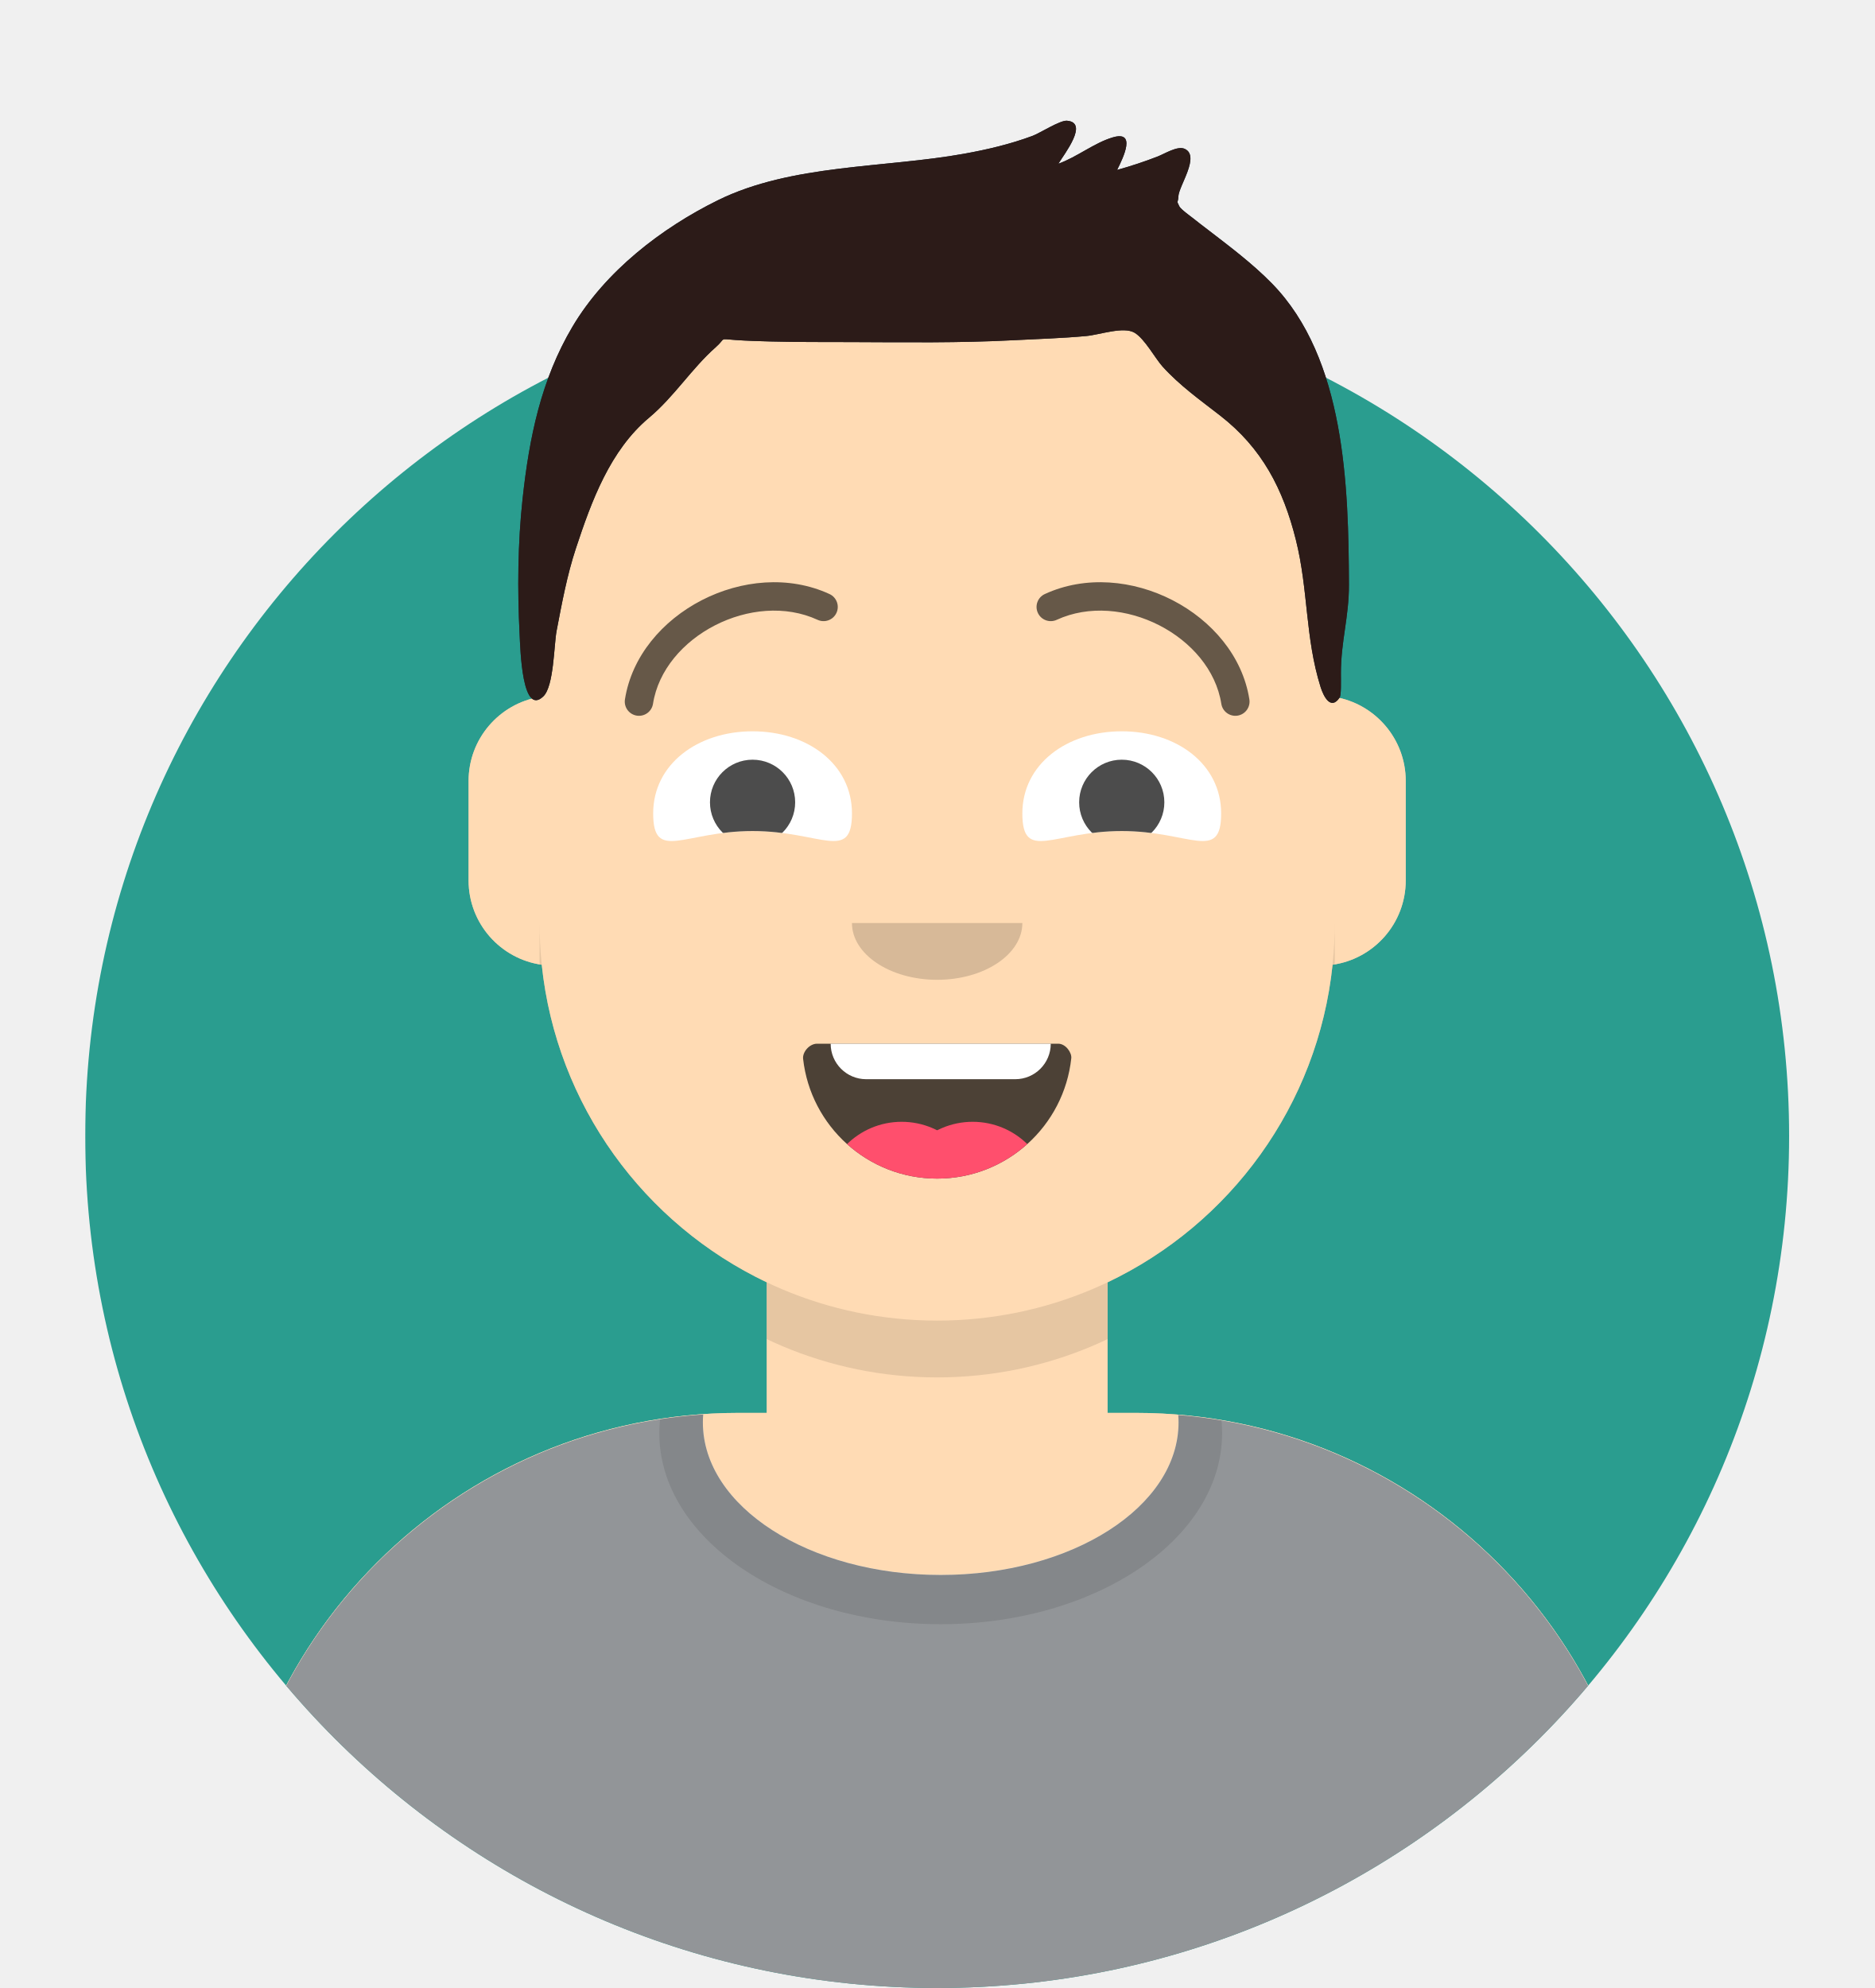
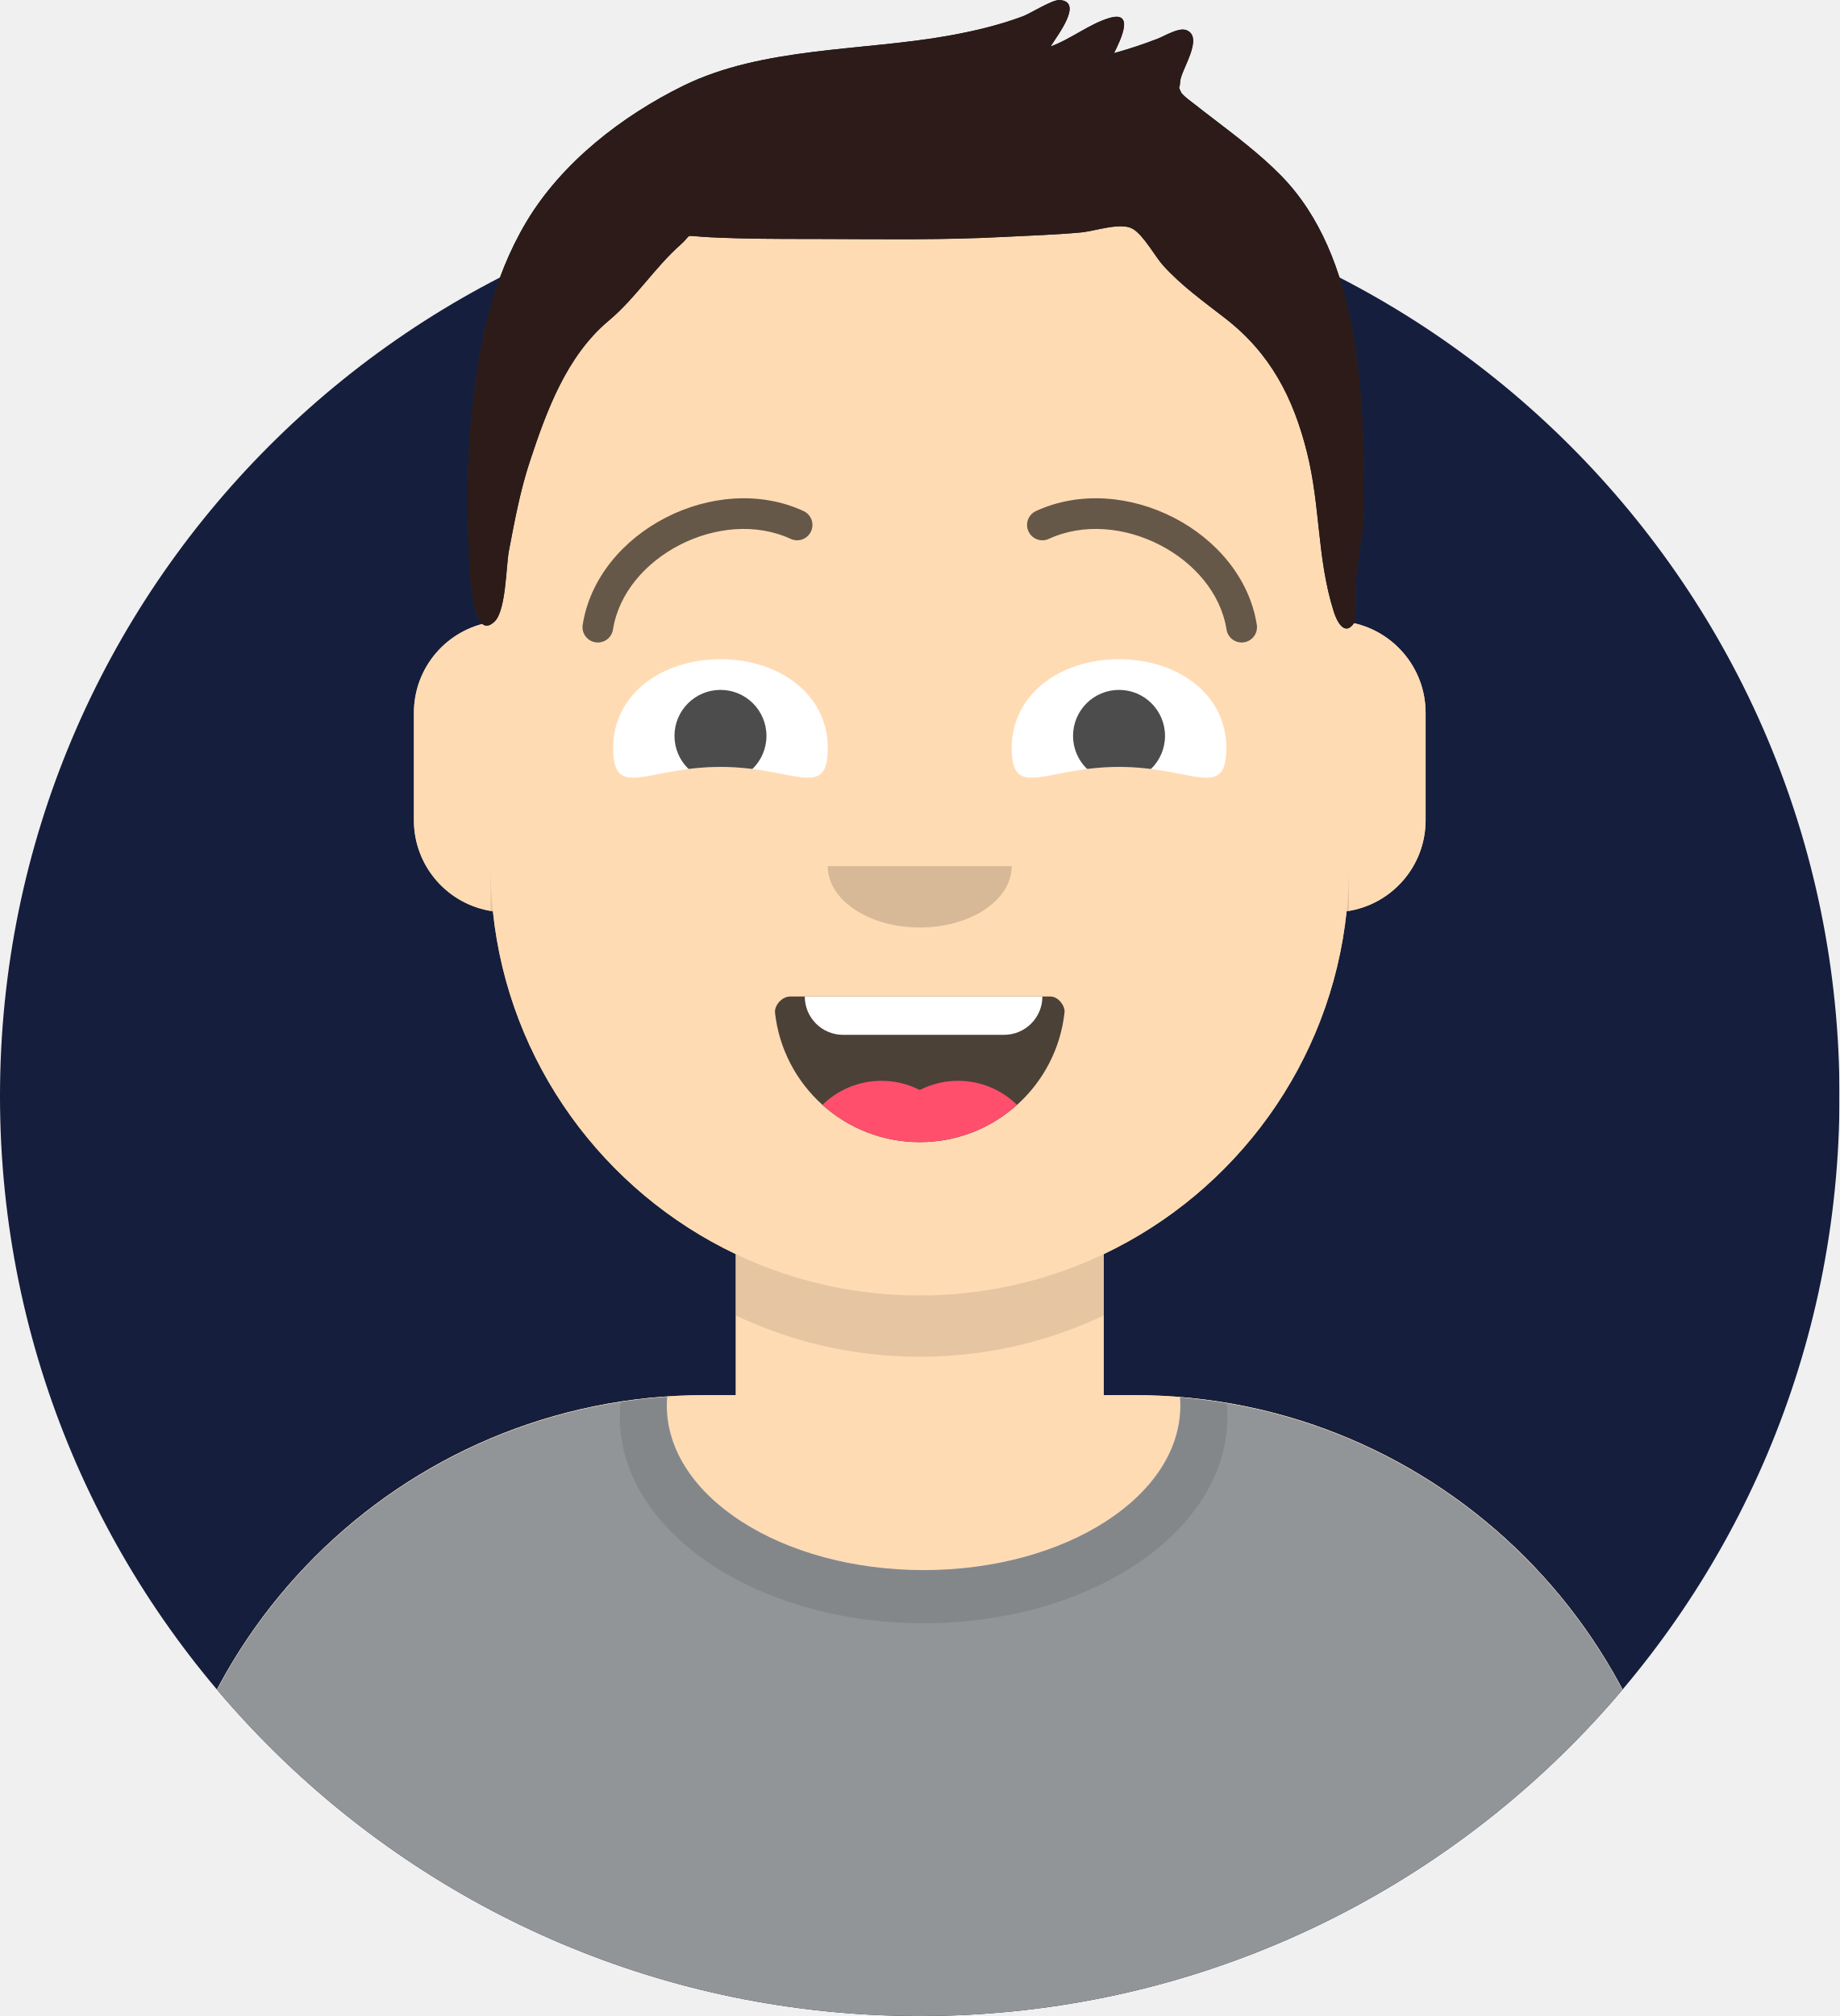
- <svg xmlns="http://www.w3.org/2000/svg" viewBox="0 0 264 280">
-   <g id="Avataaar" stroke="none" stroke-width="1" fill="none" fill-rule="evenodd">
-     <g transform="translate(-825, -1100)" id="Avataaar/Circle">
-       <g transform="translate(825, 1100)">
-         <g id="Circle" stroke-width="1" fill-rule="evenodd" transform="translate(12, 40)">
-           <mask id="react-mask-4" fill="white">
-             <circle cx="120" cy="120" r="120" transform="matrix(1, 0, 0, 1, 0, 0)" />
+ <svg xmlns="http://www.w3.org/2000/svg" width="63.5mm" height="69.585mm" viewBox="0 0 63.5 69.585" version="1.1" id="svg5">
+   <defs id="defs2">
+     <path d="M 165.96,29.295 C 202.936,32.325 232,63.294 232,101.052 V 110 H 32 v -8.948 C 32,62.953 61.592,31.765 99.045,29.22 99.015,29.593 99,29.969 99,30.348 c 0,11.863 14.998,21.48 33.5,21.48 18.502,0 33.5,-9.617 33.5,-21.48 0,-0.353 -0.013,-0.704 -0.04,-1.053 z" id="react-path-87" />
+     <path d="M 35.118,15.128 C 36.176,24.62 44.226,32 54,32 63.804,32 71.874,24.574 72.892,15.04 72.974,14.273 72.117,13 71.043,13 c -14.894,0 -26.305,0 -33.956,0 -1.08,0 -2.075,1.178 -1.969,2.128 z" id="react-path-267" />
+     <path d="m 14,14.048 c 9.61,0 14,4.451 14,-2.486 C 28,4.624 21.732,0 14,0 6.268,0 0,4.624 0,11.562 c 0,6.938 4.39,2.486 14,2.486 z" id="react-path-271" />
+     <path d="m 14,14.048 c 9.61,0 14,4.451 14,-2.486 C 28,4.624 21.732,0 14,0 6.268,0 0,4.624 0,11.562 c 0,6.938 4.39,2.486 14,2.486 z" id="react-path-272" />
+     <rect id="react-path-261" x="0" y="0" width="264" height="280" />
+     <path d="m 180.15,39.92 c -2.76,-2.82 -5.964,-5.214 -9.081,-7.614 -0.688,-0.529 -1.386,-1.045 -2.059,-1.595 -0.153,-0.125 -1.719,-1.246 -1.906,-1.659 -0.451,-0.993 -0.19,-0.22 -0.127,-1.404 0.079,-1.498 3.133,-5.729 0.854,-6.7 -1.003,-0.427 -2.792,0.709 -3.754,1.084 -1.881,0.734 -3.786,1.36 -5.731,1.9 0.932,-1.857 2.709,-5.574 -0.631,-4.579 -2.602,0.775 -5.026,2.768 -7.64,3.705 0.865,-1.418 4.324,-5.811 1.198,-6.057 -0.973,-0.076 -3.803,1.748 -4.85,2.137 -3.137,1.166 -6.341,1.919 -9.634,2.513 -11.198,2.018 -24.293,1.443 -34.653,6.541 -7.987,3.93 -15.874,10.029 -20.488,17.794 -4.447,7.485 -6.111,15.677 -7.041,24.254 -0.683,6.295 -0.739,12.801 -0.419,19.119 0.104,2.07 0.337,11.611 3.344,8.721 1.498,-1.44 1.487,-7.253 1.864,-9.221 0.751,-3.915 1.474,-7.848 2.726,-11.638 2.206,-6.679 4.809,-13.793 10.305,-18.393 3.527,-2.952 6.004,-6.941 9.379,-9.919 1.516,-1.337 0.359,-1.198 2.797,-1.023 1.638,0.118 3.283,0.163 4.924,0.206 3.796,0.099 7.598,0.073 11.395,0.087 7.647,0.028 15.258,0.136 22.897,-0.265 3.395,-0.178 6.799,-0.274 10.185,-0.588 1.891,-0.175 5.248,-1.388 6.805,-0.461 1.425,0.848 2.905,3.615 3.928,4.748 2.417,2.678 5.299,4.724 8.126,6.92 5.894,4.579 8.87,10.331 10.66,17.488 1.783,7.13 1.283,13.745 3.491,20.762 0.388,1.234 1.415,3.36 2.682,1.454 0.235,-0.354 0.174,-2.3 0.174,-3.42 0,-4.52 1.145,-7.911 1.13,-12.46 -0.056,-13.832 -0.503,-31.868 -10.85,-42.439 z" id="react-path-260" />
+   </defs>
+   <g id="layer1" transform="translate(-61.8067,-40.39286)">
+     <g id="g232" style="fill:none;fill-rule:evenodd;stroke:none;stroke-width:1" transform="matrix(0.2645833,0,0,0.2645833,58.6317,35.89494)">
+       <g id="Circle" stroke-width="1" fill-rule="evenodd" transform="translate(12,40)">
+         <mask id="react-mask-4" fill="#ffffff">
+           <circle cx="120" cy="120" r="120" id="circle126" />
+         </mask>
+         <g id="Color/Palette/Blue-01" mask="url(#react-mask-4)" fill="#65c9ff">
+           <rect id="🖍Color" x="0" y="0" width="240" height="240" style="fill:#151e3c;fill-opacity:1" />
+         </g>
+       </g>
+       <mask id="react-mask-5" fill="#ffffff">
+         <path d="m 12,160 c 0,66.274 53.726,120 120,120 66.274,0 120,-53.726 120,-120 h 12 V 0 H 0 v 160 z" id="path132" />
+       </mask>
+       <g id="Mask" />
+       <g id="Avataaar" stroke-width="1" fill-rule="evenodd" mask="url(#react-mask-5)">
+         <g id="Body" transform="translate(32,36)">
+           <mask id="react-mask-6" fill="#ffffff">
+             <path d="M 124,144.611 V 163 h 4 v 0 c 39.764,0 72,32.236 72,72 v 9 H 0 v -9 c 0,-39.764 32.235,-72 72,-72 v 0 h 4 V 144.611 C 58.763,136.422 46.372,119.687 44.305,99.881 38.48,99.058 34,94.052 34,88 V 74 C 34,68.054 38.325,63.118 44,62.166 V 56 56 C 44,25.072 69.072,0 100,0 v 0 0 c 30.928,0 56,25.072 56,56 v 6.166 c 5.675,0.952 10,5.888 10,11.834 v 14 c 0,6.052 -4.48,11.058 -10.305,11.881 C 153.628,119.687 141.237,136.422 124,144.611 Z" id="path136" />
          </mask>
-           <g id="Color/Palette/Blue-01" mask="url(#react-mask-4)" fill="#65C9FF">
-             <rect id="🖍Color" x="0" y="0" width="240" height="240" style="fill: rgb(42, 157, 143);" />
+           <path d="M 124,144.611 V 163 h 4 v 0 c 39.764,0 72,32.236 72,72 v 9 H 0 v -9 c 0,-39.764 32.235,-72 72,-72 v 0 h 4 V 144.611 C 58.763,136.422 46.372,119.687 44.305,99.881 38.48,99.058 34,94.052 34,88 V 74 C 34,68.054 38.325,63.118 44,62.166 V 56 56 C 44,25.072 69.072,0 100,0 v 0 0 c 30.928,0 56,25.072 56,56 v 6.166 c 5.675,0.952 10,5.888 10,11.834 v 14 c 0,6.052 -4.48,11.058 -10.305,11.881 C 153.628,119.687 141.237,136.422 124,144.611 Z" fill="#d0c6ac" id="path139" />
+           <g id="Skin/👶🏽-03-Brown" mask="url(#react-mask-6)" fill="#ffdbb4">
+             <g id="Color">
+               <rect x="0" y="0" width="264" height="280" id="rect141" />
+             </g>
+           </g>
+           <path d="m 156,79 v 23 c 0,30.928 -25.072,56 -56,56 -30.928,0 -56,-25.072 -56,-56 V 79 94 c 0,30.928 25.072,56 56,56 30.928,0 56,-25.072 56,-56 z" id="Neck-Shadow" fill-opacity="0.1" mask="url(#react-mask-6)" fill="#000000" />
+         </g>
+         <g id="Clothing/Shirt-Crew-Neck" transform="translate(0,170)">
+           <defs id="defs148">
+             <path d="M 165.96,29.295 C 202.936,32.325 232,63.294 232,101.052 V 110 H 32 v -8.948 C 32,62.953 61.592,31.765 99.045,29.22 99.015,29.593 99,29.969 99,30.348 c 0,11.863 14.998,21.48 33.5,21.48 18.502,0 33.5,-9.617 33.5,-21.48 0,-0.353 -0.013,-0.704 -0.04,-1.053 z" id="path420" />
+           </defs>
+           <mask id="react-mask-88" fill="#ffffff">
+             <path d="M 165.96,29.295 C 202.936,32.325 232,63.294 232,101.052 V 110 H 32 v -8.948 C 32,62.953 61.592,31.765 99.045,29.22 99.015,29.593 99,29.969 99,30.348 c 0,11.863 14.998,21.48 33.5,21.48 18.502,0 33.5,-9.617 33.5,-21.48 0,-0.353 -0.013,-0.704 -0.04,-1.053 z" id="path150" />
+           </mask>
+           <path d="M 165.96,29.295 C 202.936,32.325 232,63.294 232,101.052 V 110 H 32 v -8.948 C 32,62.953 61.592,31.765 99.045,29.22 99.015,29.593 99,29.969 99,30.348 c 0,11.863 14.998,21.48 33.5,21.48 18.502,0 33.5,-9.617 33.5,-21.48 0,-0.353 -0.013,-0.704 -0.04,-1.053 z" id="Clothes" fill-rule="evenodd" fill="#e6e6e6" />
+           <g id="Color/Palette/Gray-01" mask="url(#react-mask-88)" fill-rule="evenodd" fill="#929598">
+             <rect id="rect154" x="0" y="0" width="264" height="110" />
+           </g>
+           <g id="Shadowy" opacity="0.6" stroke-width="1" fill-rule="evenodd" mask="url(#react-mask-88)" fill-opacity="0.16" fill="#000000">
+             <g transform="translate(92,4)" id="Hola-👋🏼">
+               <ellipse cx="40.5" cy="27.848" rx="39.635" ry="26.914" id="ellipse157" />
+             </g>
          </g>
        </g>
-         <mask id="react-mask-5" fill="white">
-           <path d="M12,160 C12,226.274 65.726,280 132,280 C198.274,280 252,226.274 252,160 L264,160 L264,-1.42108547e-14 L-3.19744231e-14,-1.42108547e-14 L-3.19744231e-14,160 L12,160 Z" transform="matrix(1, 0, 0, 1, 0, 0)" />
-         </mask>
-         <g id="Mask" />
-         <g id="Avataaar" stroke-width="1" fill-rule="evenodd" mask="url(#react-mask-5)">
-           <g id="Body" transform="translate(32, 36)">
-             <mask id="react-mask-6" fill="white">
-               <path d="M124,144.611 L124,163 L128,163 L128,163 C167.765,163 200,195.235 200,235 L200,244 L0,244 L0,235 C-4.86974701e-15,195.235 32.235,163 72,163 L72,163 L76,163 L76,144.611 C58.763,136.422 46.372,119.687 44.305,99.881 C38.48,99.058 34,94.052 34,88 L34,74 C34,68.054 38.325,63.118 44,62.166 L44,56 L44,56 C44,25.072 69.072,5.68137151e-15 100,0 L100,0 L100,0 C130.928,-5.68137151e-15 156,25.072 156,56 L156,62.166 C161.675,63.118 166,68.054 166,74 L166,88 C166,94.052 161.52,99.058 155.695,99.881 C153.628,119.687 141.237,136.422 124,144.611 Z" transform="matrix(1, 0, 0, 1, 0, 0)" />
+         <g id="Face" transform="translate(76,82)" fill="#000000">
+           <g id="Mouth/Smile" transform="translate(2,52)">
+             <defs id="defs163">
+               <path d="M 35.118,15.128 C 36.176,24.62 44.226,32 54,32 63.804,32 71.874,24.574 72.892,15.04 72.974,14.273 72.117,13 71.043,13 c -14.894,0 -26.305,0 -33.956,0 -1.08,0 -2.075,1.178 -1.969,2.128 z" id="path432" />
+             </defs>
+             <mask id="react-mask-268" fill="#ffffff">
+               <path d="M 35.118,15.128 C 36.176,24.62 44.226,32 54,32 63.804,32 71.874,24.574 72.892,15.04 72.974,14.273 72.117,13 71.043,13 c -14.894,0 -26.305,0 -33.956,0 -1.08,0 -2.075,1.178 -1.969,2.128 z" id="path165" />
            </mask>
-             <path d="M124,144.611 L124,163 L128,163 L128,163 C167.765,163 200,195.235 200,235 L200,244 L0,244 L0,235 C-4.86974701e-15,195.235 32.235,163 72,163 L72,163 L76,163 L76,144.611 C58.763,136.422 46.372,119.687 44.305,99.881 C38.48,99.058 34,94.052 34,88 L34,74 C34,68.054 38.325,63.118 44,62.166 L44,56 L44,56 C44,25.072 69.072,5.68137151e-15 100,0 L100,0 L100,0 C130.928,-5.68137151e-15 156,25.072 156,56 L156,62.166 C161.675,63.118 166,68.054 166,74 L166,88 C166,94.052 161.52,99.058 155.695,99.881 C153.628,119.687 141.237,136.422 124,144.611 Z" transform="matrix(1, 0, 0, 1, 0, 0)" fill="#D0C6AC" />
-             <g id="Skin/👶🏽-03-Brown" mask="url(#react-mask-6)" fill="#FFDBB4">
-               <g transform="translate(0, 0)" id="Color">
-                 <rect x="0" y="0" width="264" height="280" />
-               </g>
-             </g>
-             <path d="M156,79 L156,102 C156,132.928 130.928,158 100,158 C69.072,158 44,132.928 44,102 L44,79 L44,94 C44,124.928 69.072,150 100,150 C130.928,150 156,124.928 156,94 L156,79 Z" id="Neck-Shadow" fill-opacity="0.1" mask="url(#react-mask-6)" fill="#000000" />
-           </g>
-           <g id="Clothing/Shirt-Crew-Neck" transform="translate(0, 170)">
-             <defs>
-               <path d="M165.96,29.295 C202.936,32.325 232,63.294 232,101.052 L232,110 L32,110 L32,101.052 C32,62.953 61.592,31.765 99.045,29.22 C99.015,29.593 99,29.969 99,30.348 C99,42.211 113.998,51.828 132.5,51.828 C151.002,51.828 166,42.211 166,30.348 C166,29.995 165.987,29.644 165.96,29.295 Z" id="react-path-87" />
-             </defs>
-             <mask id="react-mask-88" fill="white">
-               <path d="M165.96,29.295 C202.936,32.325 232,63.294 232,101.052 L232,110 L32,110 L32,101.052 C32,62.953 61.592,31.765 99.045,29.22 C99.015,29.593 99,29.969 99,30.348 C99,42.211 113.998,51.828 132.5,51.828 C151.002,51.828 166,42.211 166,30.348 C166,29.995 165.987,29.644 165.96,29.295 Z" transform="matrix(1, 0, 0, 1, 0, 0)" />
-             </mask>
-             <path d="M165.96,29.295 C202.936,32.325 232,63.294 232,101.052 L232,110 L32,110 L32,101.052 C32,62.953 61.592,31.765 99.045,29.22 C99.015,29.593 99,29.969 99,30.348 C99,42.211 113.998,51.828 132.5,51.828 C151.002,51.828 166,42.211 166,30.348 C166,29.995 165.987,29.644 165.96,29.295 Z" id="Clothes" transform="matrix(1, 0, 0, 1, 0, 0)" fill-rule="evenodd" fill="#E6E6E6" />
-             <g id="Color/Palette/Gray-01" mask="url(#react-mask-88)" fill-rule="evenodd" fill="#929598">
-               <rect id="🖍Color" x="0" y="0" width="264" height="110" />
-             </g>
-             <g id="Shadowy" opacity="0.6" stroke-width="1" fill-rule="evenodd" mask="url(#react-mask-88)" fill-opacity="0.16" fill="#000000">
-               <g transform="translate(92, 4)" id="Hola-👋🏼">
-                 <ellipse cx="40.5" cy="27.848" rx="39.635" ry="26.914" />
+             <path d="M 35.118,15.128 C 36.176,24.62 44.226,32 54,32 63.804,32 71.874,24.574 72.892,15.04 72.974,14.273 72.117,13 71.043,13 c -14.894,0 -26.305,0 -33.956,0 -1.08,0 -2.075,1.178 -1.969,2.128 z" id="Mouth" fill-opacity="0.7" fill-rule="evenodd" fill="#000000" />
+             <rect id="Teeth" fill-rule="evenodd" mask="url(#react-mask-268)" x="39" y="2" width="31" height="16" rx="5" fill="#ffffff" />
+             <g id="Tongue" stroke-width="1" fill-rule="evenodd" mask="url(#react-mask-268)" fill="#ff4f6d">
+               <g transform="translate(38,24)" id="g174">
+                 <circle cx="11" cy="11" r="11" id="circle170" />
+                 <circle cx="21" cy="11" r="11" id="circle172" />
              </g>
            </g>
          </g>
-           <g id="Face" transform="translate(76, 82)" fill="#000000">
-             <g id="Mouth/Smile" transform="translate(2, 52)">
-               <defs>
-                 <path d="M35.118,15.128 C36.176,24.62 44.226,32 54,32 C63.804,32 71.874,24.574 72.892,15.04 C72.974,14.273 72.117,13 71.043,13 C56.149,13 44.738,13 37.087,13 C36.007,13 35.012,14.178 35.118,15.128 Z" id="react-path-267" />
-               </defs>
-               <mask id="react-mask-268" fill="white">
-                 <path d="M35.118,15.128 C36.176,24.62 44.226,32 54,32 C63.804,32 71.874,24.574 72.892,15.04 C72.974,14.273 72.117,13 71.043,13 C56.149,13 44.738,13 37.087,13 C36.007,13 35.012,14.178 35.118,15.128 Z" transform="matrix(1, 0, 0, 1, 0, 0)" />
+           <g id="Nose/Default" transform="translate(28,40)" fill-opacity="0.16">
+             <path d="m 16,8 c 0,4.418 5.373,8 12,8 v 0 c 6.627,0 12,-3.582 12,-8" id="Nose" />
+           </g>
+           <g id="Eyes/Squint-😊" transform="translate(0,8)">
+             <defs id="defs182">
+               <path d="m 14,14.048 c 9.61,0 14,4.451 14,-2.486 C 28,4.624 21.732,0 14,0 6.268,0 0,4.624 0,11.562 c 0,6.938 4.39,2.486 14,2.486 z" id="path446" />
+               <path d="m 14,14.048 c 9.61,0 14,4.451 14,-2.486 C 28,4.624 21.732,0 14,0 6.268,0 0,4.624 0,11.562 c 0,6.938 4.39,2.486 14,2.486 z" id="path448" />
+             </defs>
+             <g id="Eye" transform="translate(16,13)">
+               <mask id="react-mask-273" fill="#ffffff">
+                 <path d="m 14,14.048 c 9.61,0 14,4.451 14,-2.486 C 28,4.624 21.732,0 14,0 6.268,0 0,4.624 0,11.562 c 0,6.938 4.39,2.486 14,2.486 z" id="path184" />
              </mask>
-               <path d="M35.118,15.128 C36.176,24.62 44.226,32 54,32 C63.804,32 71.874,24.574 72.892,15.04 C72.974,14.273 72.117,13 71.043,13 C56.149,13 44.738,13 37.087,13 C36.007,13 35.012,14.178 35.118,15.128 Z" id="Mouth" transform="matrix(1, 0, 0, 1, 0, 0)" fill-opacity="0.7" fill-rule="evenodd" fill="#000000" />
-               <rect id="Teeth" fill-rule="evenodd" mask="url(#react-mask-268)" x="39" y="2" width="31" height="16" rx="5" fill="#FFFFFF" />
-               <g id="Tongue" stroke-width="1" fill-rule="evenodd" mask="url(#react-mask-268)" fill="#FF4F6D">
-                 <g transform="translate(38, 24)">
-                   <circle cx="11" cy="11" r="11" />
-                   <circle cx="21" cy="11" r="11" />
-                 </g>
-               </g>
+               <path d="m 14,14.048 c 9.61,0 14,4.451 14,-2.486 C 28,4.624 21.732,0 14,0 6.268,0 0,4.624 0,11.562 c 0,6.938 4.39,2.486 14,2.486 z" id="The-white-stuff" fill="#ffffff" />
+               <circle fill-opacity="0.7" mask="url(#react-mask-273)" cx="14" cy="10" r="6" fill="#000000" id="circle188" />
            </g>
-             <g id="Nose/Default" transform="translate(28, 40)" fill-opacity="0.16">
-               <path d="M16,8 C16,12.418 21.373,16 28,16 L28,16 C34.627,16 40,12.418 40,8" id="Nose" />
-             </g>
-             <g id="Eyes/Squint-😊" transform="translate(0, 8)">
-               <defs>
-                 <path d="M14,14.048 C23.61,14.048 28,18.499 28,11.562 C28,4.624 21.732,0 14,0 C6.268,0 0,4.624 0,11.562 C0,18.499 4.39,14.048 14,14.048 Z" id="react-path-271" />
-                 <path d="M14,14.048 C23.61,14.048 28,18.499 28,11.562 C28,4.624 21.732,0 14,0 C6.268,0 0,4.624 0,11.562 C0,18.499 4.39,14.048 14,14.048 Z" id="react-path-272" />
-               </defs>
-               <g id="Eye" transform="translate(16, 13)">
-                 <mask id="react-mask-273" fill="white">
-                   <path d="M14,14.048 C23.61,14.048 28,18.499 28,11.562 C28,4.624 21.732,0 14,0 C6.268,0 0,4.624 0,11.562 C0,18.499 4.39,14.048 14,14.048 Z" transform="matrix(1, 0, 0, 1, 0, 0)" />
-                 </mask>
-                 <path d="M14,14.048 C23.61,14.048 28,18.499 28,11.562 C28,4.624 21.732,0 14,0 C6.268,0 0,4.624 0,11.562 C0,18.499 4.39,14.048 14,14.048 Z" id="The-white-stuff" transform="matrix(1, 0, 0, 1, 0, 0)" fill="#FFFFFF" />
-                 <circle fill-opacity="0.7" mask="url(#react-mask-273)" cx="14" cy="10" r="6" fill="#000000" />
-               </g>
-               <g id="Eye" transform="translate(68, 13)">
-                 <mask id="react-mask-274" fill="white">
-                   <path d="M14,14.048 C23.61,14.048 28,18.499 28,11.562 C28,4.624 21.732,0 14,0 C6.268,0 0,4.624 0,11.562 C0,18.499 4.39,14.048 14,14.048 Z" transform="matrix(1, 0, 0, 1, 0, 0)" />
-                 </mask>
-                 <path d="M14,14.048 C23.61,14.048 28,18.499 28,11.562 C28,4.624 21.732,0 14,0 C6.268,0 0,4.624 0,11.562 C0,18.499 4.39,14.048 14,14.048 Z" id="Eyeball-Mask" transform="matrix(1, 0, 0, 1, 0, 0)" fill="#FFFFFF" />
-                 <circle fill-opacity="0.7" mask="url(#react-mask-274)" cx="14" cy="10" r="6" fill="#000000" />
-               </g>
-             </g>
-             <g id="Eyebrow/Outline/Raised-Excited" fill-opacity="0.6">
-               <g id="I-Browse" transform="translate(12, 0)">
-                 <path d="M3.976,17.128 C5.471,7.605 18.059,1.109 27.164,5.301 C28.167,5.763 29.355,5.324 29.817,4.321 C30.279,3.318 29.84,2.13 28.836,1.668 C17.349,-3.622 1.936,4.332 0.024,16.507 C-0.147,17.599 0.599,18.622 1.69,18.794 C2.781,18.965 3.804,18.219 3.976,17.128 Z" id="Eyebrow" fill-rule="nonzero" />
-                 <path d="M61.976,17.128 C63.471,7.605 76.059,1.109 85.164,5.301 C86.167,5.763 87.355,5.324 87.817,4.321 C88.279,3.318 87.84,2.13 86.836,1.668 C75.349,-3.622 59.936,4.332 58.024,16.507 C57.853,17.599 58.599,18.622 59.69,18.794 C60.781,18.965 61.804,18.219 61.976,17.128 Z" id="Eyebrow" fill-rule="nonzero" transform="translate(73.0001, 9.410436) scale(-1, 1) translate(-73.0001, -9.410436) " />
-               </g>
+             <g id="g197" transform="translate(68,13)">
+               <mask id="react-mask-274" fill="#ffffff">
+                 <path d="m 14,14.048 c 9.61,0 14,4.451 14,-2.486 C 28,4.624 21.732,0 14,0 6.268,0 0,4.624 0,11.562 c 0,6.938 4.39,2.486 14,2.486 z" id="path191" />
+               </mask>
+               <path d="m 14,14.048 c 9.61,0 14,4.451 14,-2.486 C 28,4.624 21.732,0 14,0 6.268,0 0,4.624 0,11.562 c 0,6.938 4.39,2.486 14,2.486 z" id="Eyeball-Mask" fill="#ffffff" />
+               <circle fill-opacity="0.7" mask="url(#react-mask-274)" cx="14" cy="10" r="6" fill="#000000" id="circle195" />
            </g>
          </g>
-           <g id="Top" stroke-width="1" fill-rule="evenodd">
-             <defs>
-               <rect id="react-path-261" x="0" y="0" width="264" height="280" />
-               <path d="M180.15,39.92 C177.39,37.1 174.186,34.707 171.069,32.307 C170.382,31.777 169.683,31.261 169.011,30.712 C168.858,30.587 167.292,29.466 167.105,29.053 C166.654,28.06 166.915,28.833 166.977,27.649 C167.056,26.151 170.111,21.919 167.831,20.949 C166.828,20.522 165.04,21.658 164.078,22.033 C162.196,22.767 160.292,23.393 158.347,23.933 C159.279,22.076 161.055,18.359 157.716,19.354 C155.114,20.129 152.69,22.122 150.076,23.059 C150.941,21.642 154.4,17.248 151.274,17.002 C150.302,16.926 147.471,18.75 146.424,19.14 C143.287,20.305 140.083,21.059 136.79,21.653 C125.592,23.671 112.497,23.095 102.137,28.193 C94.149,32.124 86.263,38.222 81.648,45.988 C77.201,53.473 75.538,61.664 74.607,70.241 C73.924,76.536 73.868,83.043 74.188,89.36 C74.292,91.43 74.525,100.971 77.532,98.081 C79.03,96.642 79.019,90.828 79.396,88.86 C80.147,84.945 80.87,81.013 82.122,77.223 C84.328,70.544 86.931,63.43 92.427,58.83 C95.954,55.878 98.431,51.889 101.806,48.911 C103.322,47.574 102.165,47.713 104.603,47.889 C106.241,48.006 107.885,48.051 109.526,48.094 C113.322,48.193 117.124,48.168 120.921,48.181 C128.568,48.209 136.179,48.317 143.819,47.916 C147.214,47.739 150.618,47.642 154.004,47.328 C155.895,47.153 159.251,45.941 160.808,46.867 C162.233,47.714 163.713,50.482 164.736,51.615 C167.154,54.294 170.036,56.339 172.862,58.535 C178.757,63.115 181.732,68.867 183.523,76.023 C185.306,83.153 184.806,89.768 187.013,96.785 C187.402,98.018 188.429,100.145 189.695,98.239 C189.93,97.885 189.87,95.939 189.87,94.819 C189.87,90.3 191.014,86.908 191,82.359 C190.944,68.527 190.496,50.491 180.15,39.92 Z" id="react-path-260" />
-             </defs>
-             <mask id="react-mask-259" fill="white">
-               <rect x="0" y="0" width="264" height="280" transform="matrix(1, 0, 0, 1, 0, 0)" />
-             </mask>
-             <g id="Mask" />
-             <g id="Top/Short-Hair/Short-Flat" mask="url(#react-mask-259)">
-               <g transform="translate(-1, 0)">
-                 <mask id="react-mask-258" fill="white">
-                   <path d="M180.15,39.92 C177.39,37.1 174.186,34.707 171.069,32.307 C170.382,31.777 169.683,31.261 169.011,30.712 C168.858,30.587 167.292,29.466 167.105,29.053 C166.654,28.06 166.915,28.833 166.977,27.649 C167.056,26.151 170.111,21.919 167.831,20.949 C166.828,20.522 165.04,21.658 164.078,22.033 C162.196,22.767 160.292,23.393 158.347,23.933 C159.279,22.076 161.055,18.359 157.716,19.354 C155.114,20.129 152.69,22.122 150.076,23.059 C150.941,21.642 154.4,17.248 151.274,17.002 C150.302,16.926 147.471,18.75 146.424,19.14 C143.287,20.305 140.083,21.059 136.79,21.653 C125.592,23.671 112.497,23.095 102.137,28.193 C94.149,32.124 86.263,38.222 81.648,45.988 C77.201,53.473 75.538,61.664 74.607,70.241 C73.924,76.536 73.868,83.043 74.188,89.36 C74.292,91.43 74.525,100.971 77.532,98.081 C79.03,96.642 79.019,90.828 79.396,88.86 C80.147,84.945 80.87,81.013 82.122,77.223 C84.328,70.544 86.931,63.43 92.427,58.83 C95.954,55.878 98.431,51.889 101.806,48.911 C103.322,47.574 102.165,47.713 104.603,47.889 C106.241,48.006 107.885,48.051 109.526,48.094 C113.322,48.193 117.124,48.168 120.921,48.181 C128.568,48.209 136.179,48.317 143.819,47.916 C147.214,47.739 150.618,47.642 154.004,47.328 C155.895,47.153 159.251,45.941 160.808,46.867 C162.233,47.714 163.713,50.482 164.736,51.615 C167.154,54.294 170.036,56.339 172.862,58.535 C178.757,63.115 181.732,68.867 183.523,76.023 C185.306,83.153 184.806,89.768 187.013,96.785 C187.402,98.018 188.429,100.145 189.695,98.239 C189.93,97.885 189.87,95.939 189.87,94.819 C189.87,90.3 191.014,86.908 191,82.359 C190.944,68.527 190.496,50.491 180.15,39.92 Z" transform="matrix(1, 0, 0, 1, 0, 0)" />
-                 </mask>
-                 <path d="M180.15,39.92 C177.39,37.1 174.186,34.707 171.069,32.307 C170.382,31.777 169.683,31.261 169.011,30.712 C168.858,30.587 167.292,29.466 167.105,29.053 C166.654,28.06 166.915,28.833 166.977,27.649 C167.056,26.151 170.111,21.919 167.831,20.949 C166.828,20.522 165.04,21.658 164.078,22.033 C162.196,22.767 160.292,23.393 158.347,23.933 C159.279,22.076 161.055,18.359 157.716,19.354 C155.114,20.129 152.69,22.122 150.076,23.059 C150.941,21.642 154.4,17.248 151.274,17.002 C150.302,16.926 147.471,18.75 146.424,19.14 C143.287,20.305 140.083,21.059 136.79,21.653 C125.592,23.671 112.497,23.095 102.137,28.193 C94.149,32.124 86.263,38.222 81.648,45.988 C77.201,53.473 75.538,61.664 74.607,70.241 C73.924,76.536 73.868,83.043 74.188,89.36 C74.292,91.43 74.525,100.971 77.532,98.081 C79.03,96.642 79.019,90.828 79.396,88.86 C80.147,84.945 80.87,81.013 82.122,77.223 C84.328,70.544 86.931,63.43 92.427,58.83 C95.954,55.878 98.431,51.889 101.806,48.911 C103.322,47.574 102.165,47.713 104.603,47.889 C106.241,48.006 107.885,48.051 109.526,48.094 C113.322,48.193 117.124,48.168 120.921,48.181 C128.568,48.209 136.179,48.317 143.819,47.916 C147.214,47.739 150.618,47.642 154.004,47.328 C155.895,47.153 159.251,45.941 160.808,46.867 C162.233,47.714 163.713,50.482 164.736,51.615 C167.154,54.294 170.036,56.339 172.862,58.535 C178.757,63.115 181.732,68.867 183.523,76.023 C185.306,83.153 184.806,89.768 187.013,96.785 C187.402,98.018 188.429,100.145 189.695,98.239 C189.93,97.885 189.87,95.939 189.87,94.819 C189.87,90.3 191.014,86.908 191,82.359 C190.944,68.527 190.496,50.491 180.15,39.92 Z" id="Short-Hair" transform="matrix(1, 0, 0, 1, 0, 0)" stroke="none" fill-rule="evenodd" fill="#1F3140" />
-                 <g id="Skin/👶🏽-03-Brown" mask="url(#react-mask-258)" fill="#2C1B18">
-                   <g transform="translate(0, 0) " id="Color">
-                     <rect width="264" height="280" rx="101.498" ry="101.498" y="0" x="0" style="" />
-                     <path d="M 101.498 -0.5 L 162.502 -0.5 C 190.632 -0.478 216.195 10.944 234.625 29.375 C 253.056 47.805 264.478 73.368 264.5 101.498 L 264.5 178.502 C 264.478 206.632 253.056 232.195 234.625 250.625 C 216.195 269.056 190.632 280.478 162.502 280.5 L 101.498 280.5 C 73.368 280.478 47.805 269.056 29.375 250.625 C 10.944 232.195 -0.478 206.632 -0.5 178.502 L -0.5 101.498 C -0.478 73.368 10.944 47.805 29.375 29.375 C 47.805 10.944 73.368 -0.478 101.498 -0.5 Z M 30.082 30.082 C 11.777 48.386 0.478 73.572 0.5 101.498 L 0.5 178.502 C 0.478 206.428 11.777 231.614 30.082 249.918 C 48.386 268.223 73.572 279.522 101.498 279.5 L 162.502 279.5 C 190.428 279.522 215.614 268.223 233.918 249.918 C 252.223 231.614 263.522 206.428 263.5 178.502 L 263.5 101.498 C 263.522 73.572 252.223 48.386 233.918 30.082 C 215.614 11.777 190.428 0.478 162.502 0.5 L 101.498 0.5 C 73.572 0.478 48.386 11.777 30.082 30.082 Z" style="fill: none;" />
-                   </g>
+           <g id="Eyebrow/Outline/Raised-Excited" fill-opacity="0.6">
+             <g id="I-Browse" transform="translate(12)">
+               <path d="M 3.976,17.128 C 5.471,7.605 18.059,1.109 27.164,5.301 c 1.003,0.462 2.191,0.023 2.653,-0.98 0.462,-1.003 0.023,-2.191 -0.98,-2.653 C 17.349,-3.622 1.936,4.332 0.024,16.507 -0.147,17.599 0.599,18.622 1.69,18.794 2.781,18.965 3.804,18.219 3.976,17.128 Z" id="Eyebrow" fill-rule="nonzero" />
+               <path d="M 61.976,17.128 C 63.471,7.605 76.059,1.109 85.164,5.301 c 1.003,0.462 2.191,0.023 2.653,-0.98 0.462,-1.003 0.023,-2.191 -0.98,-2.653 C 75.349,-3.622 59.936,4.332 58.024,16.507 c -0.171,1.091 0.574,2.115 1.666,2.286 1.091,0.171 2.115,-0.574 2.286,-1.666 z" id="path201" fill-rule="nonzero" transform="matrix(-1,0,0,1,146.0002,0)" />
+             </g>
+           </g>
+         </g>
+         <g id="Top" stroke-width="1" fill-rule="evenodd">
+           <defs id="defs208">
+             <rect id="rect467" x="0" y="0" width="264" height="280" />
+             <path d="m 180.15,39.92 c -2.76,-2.82 -5.964,-5.214 -9.081,-7.614 -0.688,-0.529 -1.386,-1.045 -2.059,-1.595 -0.153,-0.125 -1.719,-1.246 -1.906,-1.659 -0.451,-0.993 -0.19,-0.22 -0.127,-1.404 0.079,-1.498 3.133,-5.729 0.854,-6.7 -1.003,-0.427 -2.792,0.709 -3.754,1.084 -1.881,0.734 -3.786,1.36 -5.731,1.9 0.932,-1.857 2.709,-5.574 -0.631,-4.579 -2.602,0.775 -5.026,2.768 -7.64,3.705 0.865,-1.418 4.324,-5.811 1.198,-6.057 -0.973,-0.076 -3.803,1.748 -4.85,2.137 -3.137,1.166 -6.341,1.919 -9.634,2.513 -11.198,2.018 -24.293,1.443 -34.653,6.541 -7.987,3.93 -15.874,10.029 -20.488,17.794 -4.447,7.485 -6.111,15.677 -7.041,24.254 -0.683,6.295 -0.739,12.801 -0.419,19.119 0.104,2.07 0.337,11.611 3.344,8.721 1.498,-1.44 1.487,-7.253 1.864,-9.221 0.751,-3.915 1.474,-7.848 2.726,-11.638 2.206,-6.679 4.809,-13.793 10.305,-18.393 3.527,-2.952 6.004,-6.941 9.379,-9.919 1.516,-1.337 0.359,-1.198 2.797,-1.023 1.638,0.118 3.283,0.163 4.924,0.206 3.796,0.099 7.598,0.073 11.395,0.087 7.647,0.028 15.258,0.136 22.897,-0.265 3.395,-0.178 6.799,-0.274 10.185,-0.588 1.891,-0.175 5.248,-1.388 6.805,-0.461 1.425,0.848 2.905,3.615 3.928,4.748 2.417,2.678 5.299,4.724 8.126,6.92 5.894,4.579 8.87,10.331 10.66,17.488 1.783,7.13 1.283,13.745 3.491,20.762 0.388,1.234 1.415,3.36 2.682,1.454 0.235,-0.354 0.174,-2.3 0.174,-3.42 0,-4.52 1.145,-7.911 1.13,-12.46 -0.056,-13.832 -0.503,-31.868 -10.85,-42.439 z" id="path469" />
+           </defs>
+           <mask id="react-mask-259" fill="#ffffff">
+             <rect x="0" y="0" width="264" height="280" id="rect210" />
+           </mask>
+           <g id="g213" />
+           <g id="Top/Short-Hair/Short-Flat" mask="url(#react-mask-259)">
+             <g transform="translate(-1)" id="g227">
+               <mask id="react-mask-258" fill="#ffffff">
+                 <path d="m 180.15,39.92 c -2.76,-2.82 -5.964,-5.214 -9.081,-7.614 -0.688,-0.529 -1.386,-1.045 -2.059,-1.595 -0.153,-0.125 -1.719,-1.246 -1.906,-1.659 -0.451,-0.993 -0.19,-0.22 -0.127,-1.404 0.079,-1.498 3.133,-5.729 0.854,-6.7 -1.003,-0.427 -2.792,0.709 -3.754,1.084 -1.881,0.734 -3.786,1.36 -5.731,1.9 0.932,-1.857 2.709,-5.574 -0.631,-4.579 -2.602,0.775 -5.026,2.768 -7.64,3.705 0.865,-1.418 4.324,-5.811 1.198,-6.057 -0.973,-0.076 -3.803,1.748 -4.85,2.137 -3.137,1.166 -6.341,1.919 -9.634,2.513 -11.198,2.018 -24.293,1.443 -34.653,6.541 -7.987,3.93 -15.874,10.029 -20.488,17.794 -4.447,7.485 -6.111,15.677 -7.041,24.254 -0.683,6.295 -0.739,12.801 -0.419,19.119 0.104,2.07 0.337,11.611 3.344,8.721 1.498,-1.44 1.487,-7.253 1.864,-9.221 0.751,-3.915 1.474,-7.848 2.726,-11.638 2.206,-6.679 4.809,-13.793 10.305,-18.393 3.527,-2.952 6.004,-6.941 9.379,-9.919 1.516,-1.337 0.359,-1.198 2.797,-1.023 1.638,0.118 3.283,0.163 4.924,0.206 3.796,0.099 7.598,0.073 11.395,0.087 7.647,0.028 15.258,0.136 22.897,-0.265 3.395,-0.178 6.799,-0.274 10.185,-0.588 1.891,-0.175 5.248,-1.388 6.805,-0.461 1.425,0.848 2.905,3.615 3.928,4.748 2.417,2.678 5.299,4.724 8.126,6.92 5.894,4.579 8.87,10.331 10.66,17.488 1.783,7.13 1.283,13.745 3.491,20.762 0.388,1.234 1.415,3.36 2.682,1.454 0.235,-0.354 0.174,-2.3 0.174,-3.42 0,-4.52 1.145,-7.911 1.13,-12.46 -0.056,-13.832 -0.503,-31.868 -10.85,-42.439 z" id="path215" />
+               </mask>
+               <path d="m 180.15,39.92 c -2.76,-2.82 -5.964,-5.214 -9.081,-7.614 -0.688,-0.529 -1.386,-1.045 -2.059,-1.595 -0.153,-0.125 -1.719,-1.246 -1.906,-1.659 -0.451,-0.993 -0.19,-0.22 -0.127,-1.404 0.079,-1.498 3.133,-5.729 0.854,-6.7 -1.003,-0.427 -2.792,0.709 -3.754,1.084 -1.881,0.734 -3.786,1.36 -5.731,1.9 0.932,-1.857 2.709,-5.574 -0.631,-4.579 -2.602,0.775 -5.026,2.768 -7.64,3.705 0.865,-1.418 4.324,-5.811 1.198,-6.057 -0.973,-0.076 -3.803,1.748 -4.85,2.137 -3.137,1.166 -6.341,1.919 -9.634,2.513 -11.198,2.018 -24.293,1.443 -34.653,6.541 -7.987,3.93 -15.874,10.029 -20.488,17.794 -4.447,7.485 -6.111,15.677 -7.041,24.254 -0.683,6.295 -0.739,12.801 -0.419,19.119 0.104,2.07 0.337,11.611 3.344,8.721 1.498,-1.44 1.487,-7.253 1.864,-9.221 0.751,-3.915 1.474,-7.848 2.726,-11.638 2.206,-6.679 4.809,-13.793 10.305,-18.393 3.527,-2.952 6.004,-6.941 9.379,-9.919 1.516,-1.337 0.359,-1.198 2.797,-1.023 1.638,0.118 3.283,0.163 4.924,0.206 3.796,0.099 7.598,0.073 11.395,0.087 7.647,0.028 15.258,0.136 22.897,-0.265 3.395,-0.178 6.799,-0.274 10.185,-0.588 1.891,-0.175 5.248,-1.388 6.805,-0.461 1.425,0.848 2.905,3.615 3.928,4.748 2.417,2.678 5.299,4.724 8.126,6.92 5.894,4.579 8.87,10.331 10.66,17.488 1.783,7.13 1.283,13.745 3.491,20.762 0.388,1.234 1.415,3.36 2.682,1.454 0.235,-0.354 0.174,-2.3 0.174,-3.42 0,-4.52 1.145,-7.911 1.13,-12.46 -0.056,-13.832 -0.503,-31.868 -10.85,-42.439 z" id="Short-Hair" stroke="none" fill-rule="evenodd" fill="#1f3140" />
+               <g id="g225" mask="url(#react-mask-258)" fill="#2c1b18">
+                 <g id="g223">
+                   <rect width="264" height="280" rx="101.498" ry="101.498" y="0" x="0" id="rect219" />
+                   <path d="m 101.498,-0.5 h 61.004 c 28.13,0.022 53.693,11.444 72.123,29.875 18.431,18.43 29.853,43.993 29.875,72.123 v 77.004 c -0.022,28.13 -11.444,53.693 -29.875,72.123 -18.43,18.431 -43.993,29.853 -72.123,29.875 H 101.498 C 73.368,280.478 47.805,269.056 29.375,250.625 10.944,232.195 -0.478,206.632 -0.5,178.502 V 101.498 C -0.478,73.368 10.944,47.805 29.375,29.375 47.805,10.944 73.368,-0.478 101.498,-0.5 Z M 30.082,30.082 C 11.777,48.386 0.478,73.572 0.5,101.498 v 77.004 c -0.022,27.926 11.277,53.112 29.582,71.416 18.304,18.305 43.49,29.604 71.416,29.582 h 61.004 c 27.926,0.022 53.112,-11.277 71.416,-29.582 18.305,-18.304 29.604,-43.49 29.582,-71.416 V 101.498 C 263.522,73.572 252.223,48.386 233.918,30.082 215.614,11.777 190.428,0.478 162.502,0.5 H 101.498 C 73.572,0.478 48.386,11.777 30.082,30.082 Z" style="fill:none" id="path221" />
                </g>
              </g>
            </g>
          </g>
        </g>
      </g>
    </g>
  </g>
</svg>
